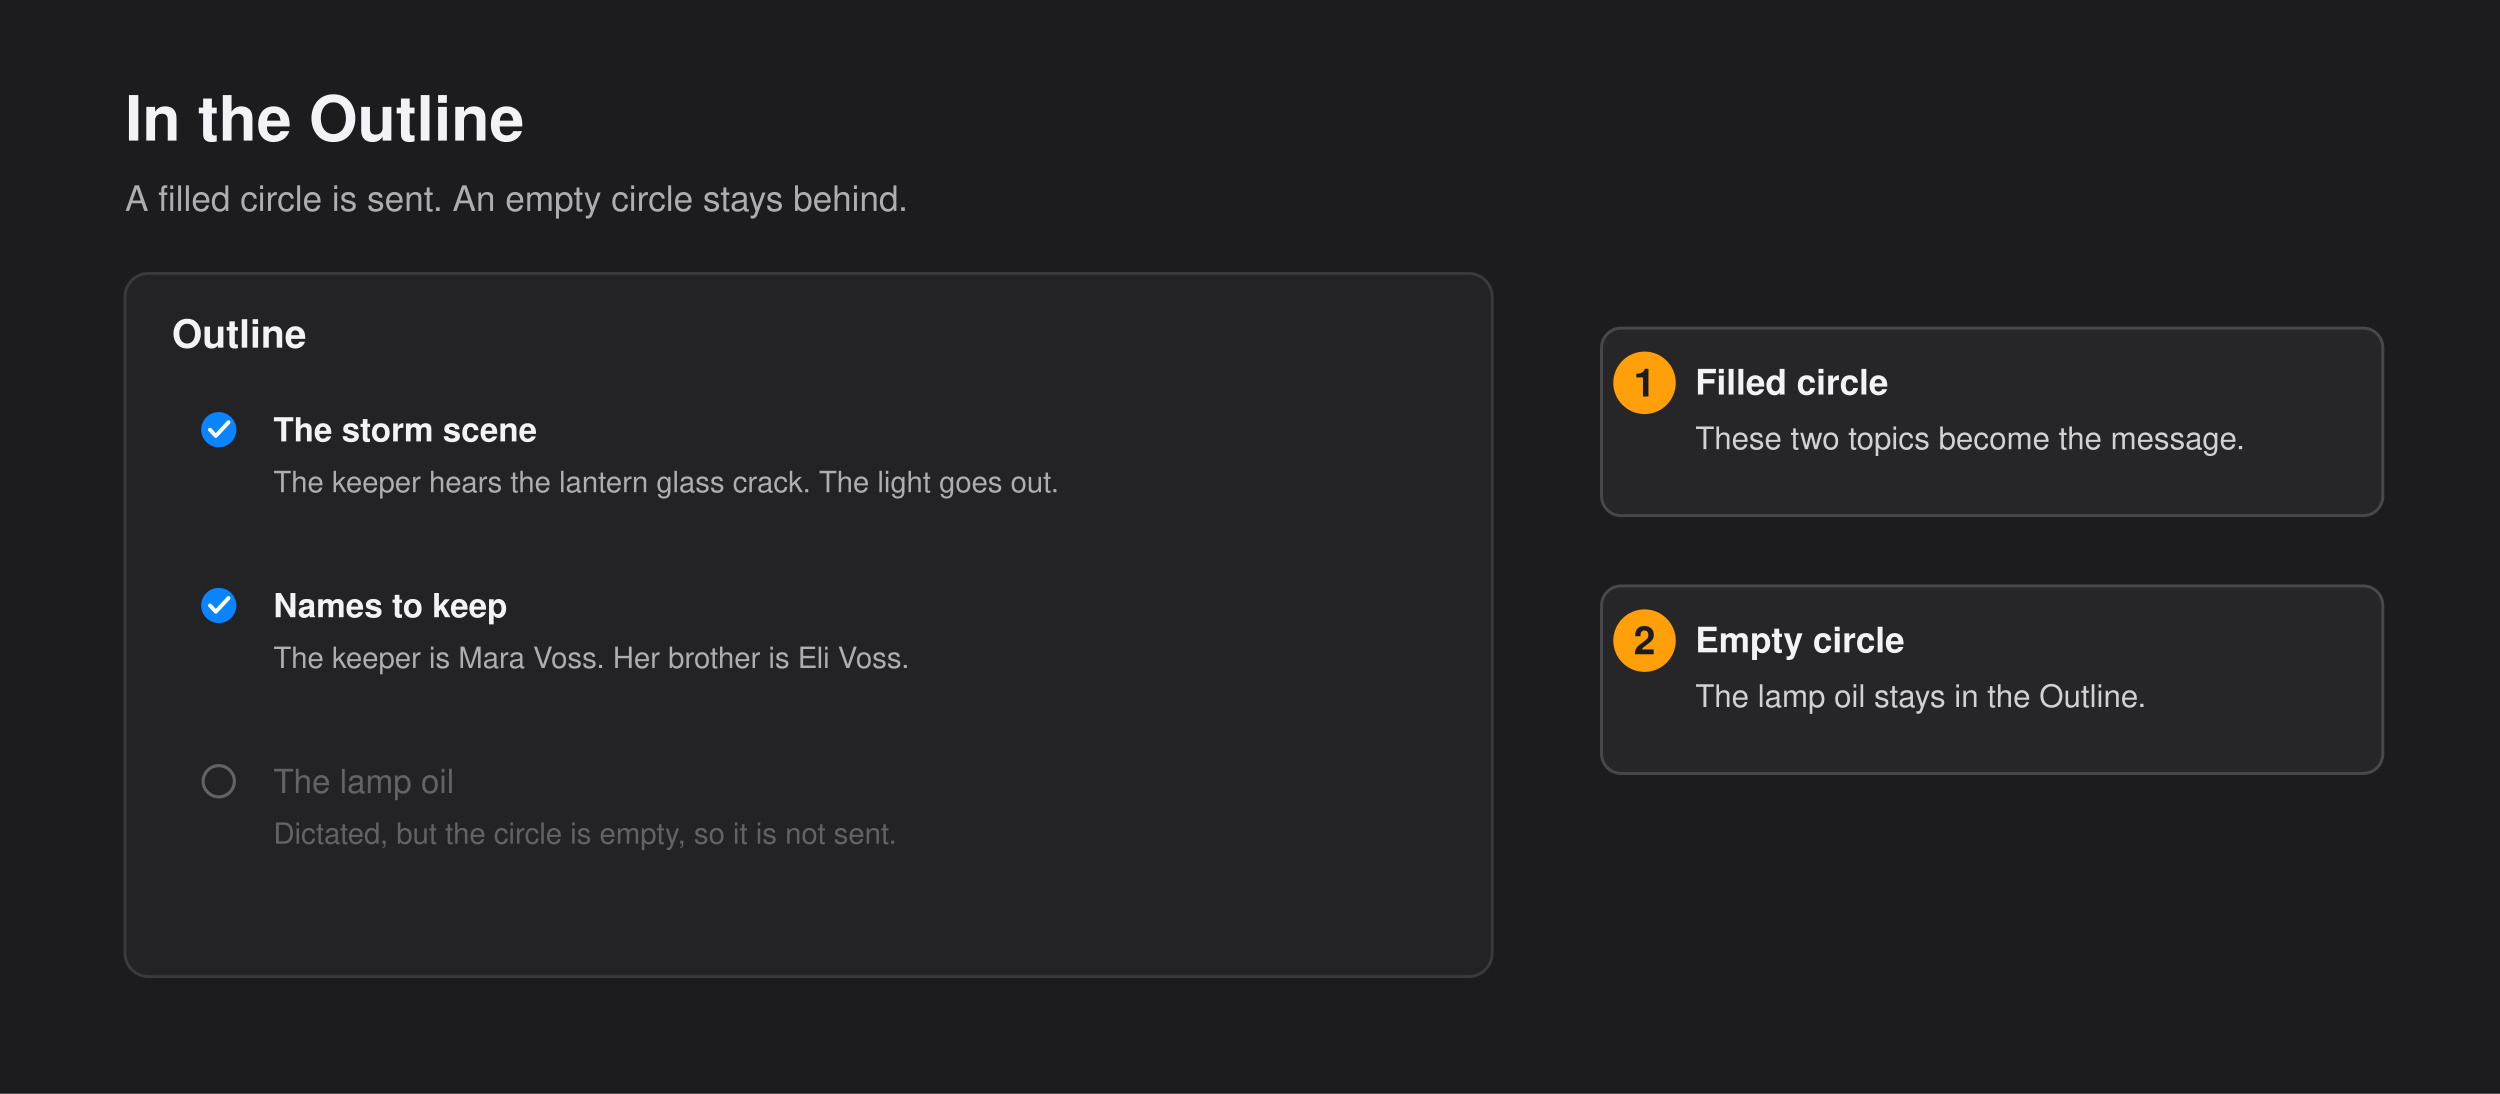
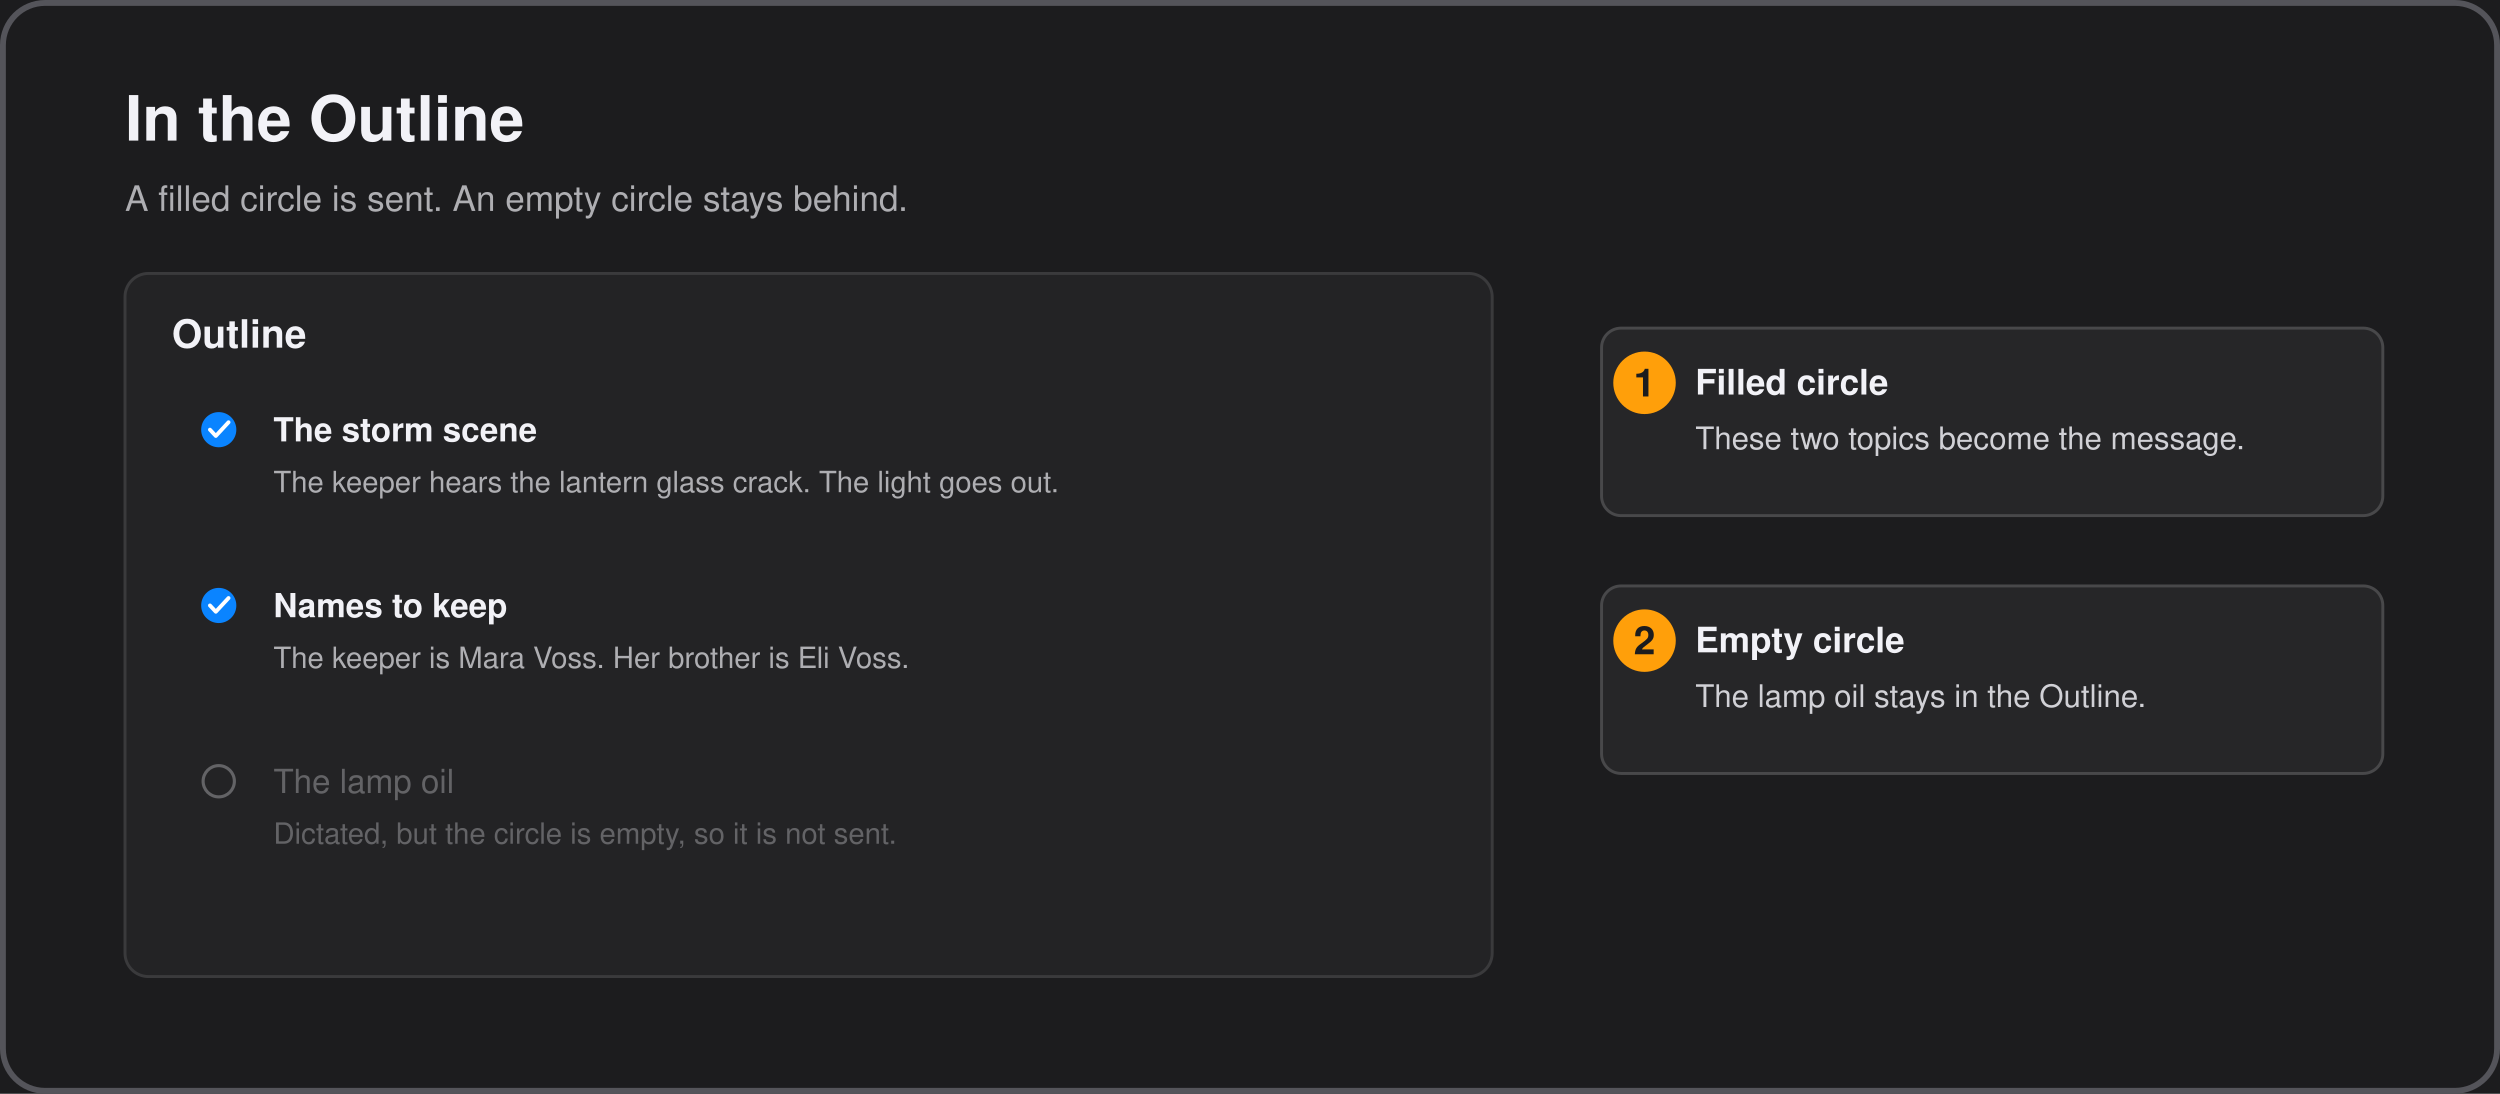
<svg xmlns="http://www.w3.org/2000/svg" width="1280" height="560" viewBox="0 0 1280 560" font-family="SF Pro Text, Helvetica Neue, Helvetica, Arial, sans-serif">
  <defs>
    <style>
      .title { font-size: 32px; font-weight: 700; fill: #F2F2F7; }
      .sub { font-size: 18px; fill: #AEAEB2; }
      .card { fill: #232325; stroke: #3A3A3C; stroke-width: 1.5; }
      .head { font-size: 20px; font-weight: 650; fill: #F2F2F7; }
      .lbl { font-size: 16px; fill: #AEAEB2; }
      .val { font-size: 16px; fill: #F2F2F7; }
      .strong { font-size: 17px; font-weight: 650; fill: #F2F2F7; }
      .body { font-size: 15px; fill: #AEAEB2; }
      .off { font-size: 17px; fill: #636366; }
      .offbody { font-size: 15px; fill: #636366; }
      .cap { font-size: 15px; fill: #8E8E93; }
      .tile { fill: #2C2C2E; stroke: #3A3A3C; stroke-width: 1; }
      .field { fill: #2C2C2E; stroke: #48484A; stroke-width: 1.5; }
      .box { fill: #262628; stroke: #48484A; stroke-width: 1.5; }
      .box-head { font-size: 18px; font-weight: 700; fill: #F2F2F7; }
      .box-body { font-size: 16px; fill: #D1D1D6; }
      .doc-h { font-size: 18px; font-weight: 700; fill: #F2F2F7; }
      .doc { font-size: 16px; fill: #F2F2F7; }
      .pin-num { font-size: 20px; font-weight: 700; fill: #1C1C1E; text-anchor: middle; }
      .mono { font-family: "SF Mono", ui-monospace, Menlo, monospace; font-size: 15px; fill: #F2F2F7; }
      .mono-dim { font-family: "SF Mono", ui-monospace, Menlo, monospace; font-size: 12px; font-weight: 700; letter-spacing: 0.08em; fill: #8E8E93; }
      .mono-prompt { font-family: "SF Mono", ui-monospace, Menlo, monospace; font-size: 15px; font-weight: 650; fill: #32D74B; }
      .mono-h { font-family: "SF Mono", ui-monospace, Menlo, monospace; font-size: 15px; font-weight: 700; fill: #F2F2F7; }
    </style>
  </defs>
  <rect width="1280" height="560" fill="#1C1C1E" />
+   <rect x="1.5" y="1.5" width="1277" height="557" rx="21.6" fill="none" stroke="#54545A" stroke-width="3" />
  <text class="title" x="64" y="72">In the Outline</text>
  <text class="sub" x="64" y="108">A filled circle is sent. An empty circle stays behind.</text>
  <rect class="card" x="64" y="140" width="700" height="360" rx="12" />
  <text class="head" x="88" y="178">Outline</text>
  <circle cx="112" cy="220" r="9" fill="#0A84FF" />
  <path d="M 107.5 220 l 3 3.2 l 6.5 -7" fill="none" stroke="#FFFFFF" stroke-width="2" stroke-linecap="round" stroke-linejoin="round" />
  <text class="strong" x="140" y="226">The storm scene</text>
  <text class="body" x="140" y="252">The keeper hears the lantern glass crack. The light goes out.</text>
  <circle cx="112" cy="310" r="9" fill="#0A84FF" />
  <path d="M 107.5 310 l 3 3.2 l 6.5 -7" fill="none" stroke="#FFFFFF" stroke-width="2" stroke-linecap="round" stroke-linejoin="round" />
  <text class="strong" x="140" y="316">Names to keep</text>
  <text class="body" x="140" y="342">The keeper is Mara Voss. Her brother is Eli Voss.</text>
  <circle cx="112" cy="400" r="8" fill="none" stroke="#636366" stroke-width="1.6" />
  <text class="off" x="140" y="406">The lamp oil</text>
  <text class="offbody" x="140" y="432">Dictated, but the circle is empty, so it is not sent.</text>
  <g>
    <rect class="box" x="820" y="168" width="400" height="96" rx="10" />
    <circle cx="842" cy="196" r="16" fill="#FF9F0A" />
    <text x="842" y="203" class="pin-num">1</text>
    <text class="box-head" x="868" y="202">Filled circle</text>
    <text class="box-body" x="868" y="230">These two topics become the message.</text>
  </g>
  <g>
    <rect class="box" x="820" y="300" width="400" height="96" rx="10" />
    <circle cx="842" cy="328" r="16" fill="#FF9F0A" />
    <text x="842" y="335" class="pin-num">2</text>
    <text class="box-head" x="868" y="334">Empty circle</text>
    <text class="box-body" x="868" y="362">The lamp oil stays in the Outline.</text>
  </g>
</svg>
